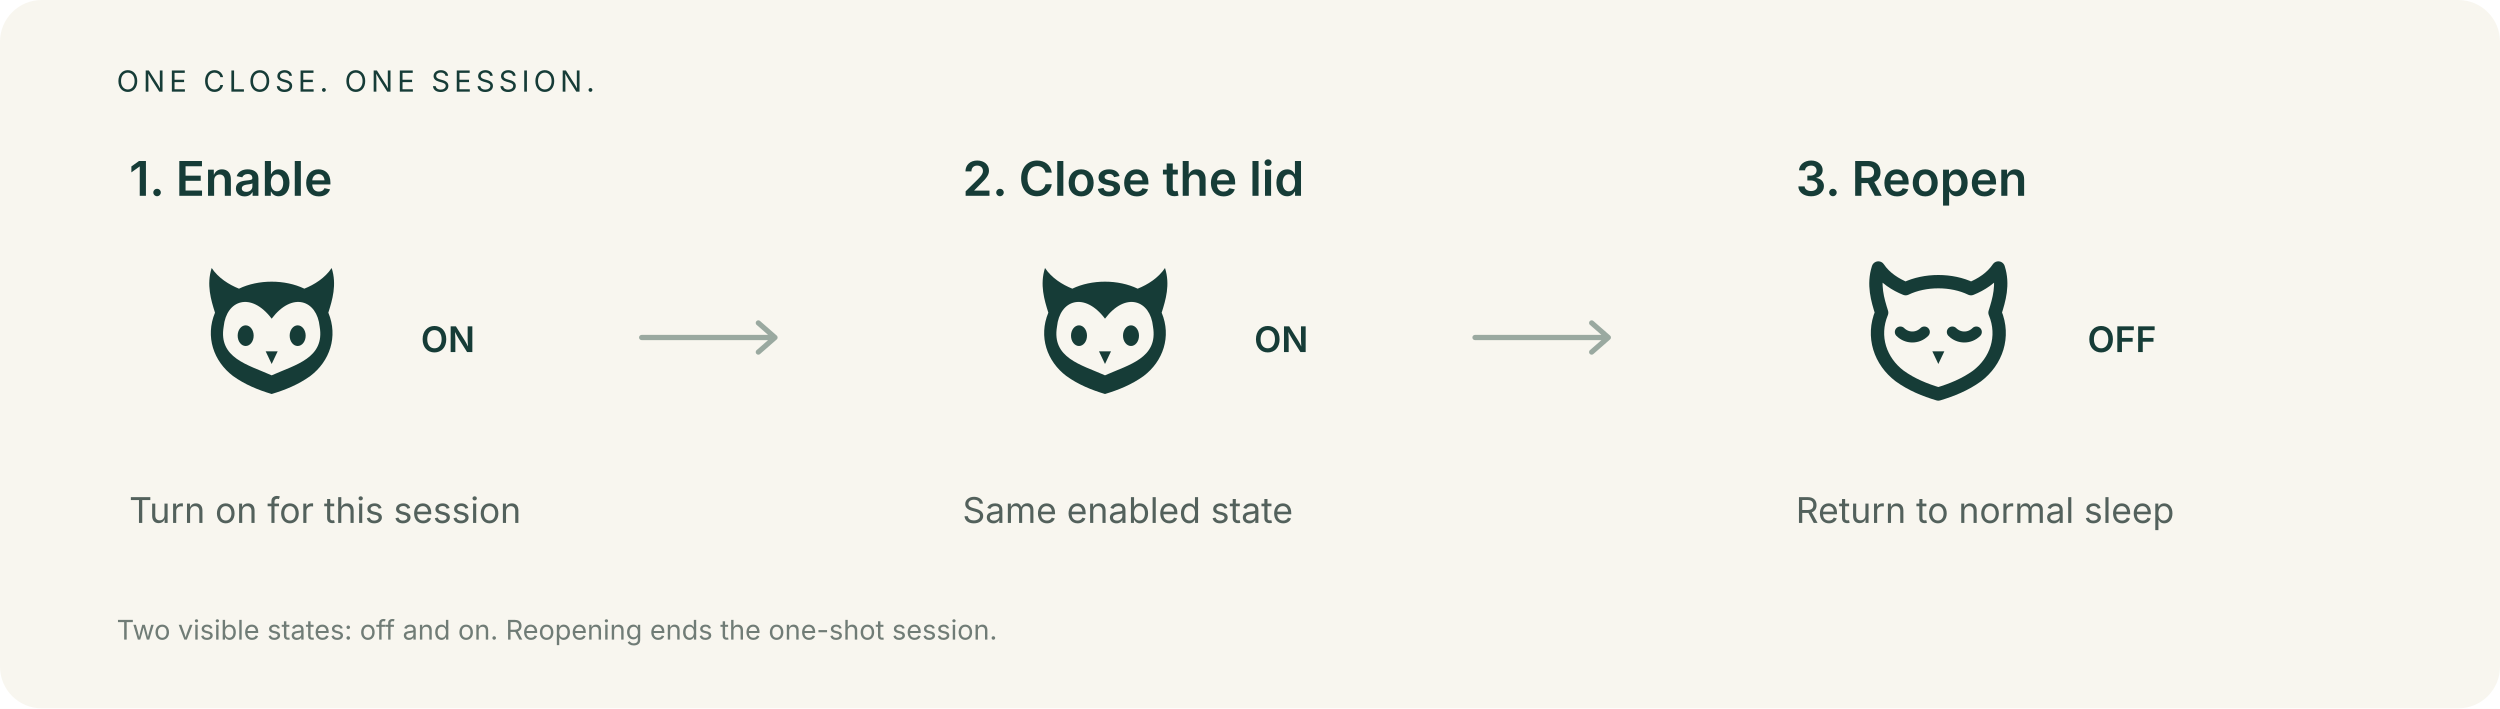
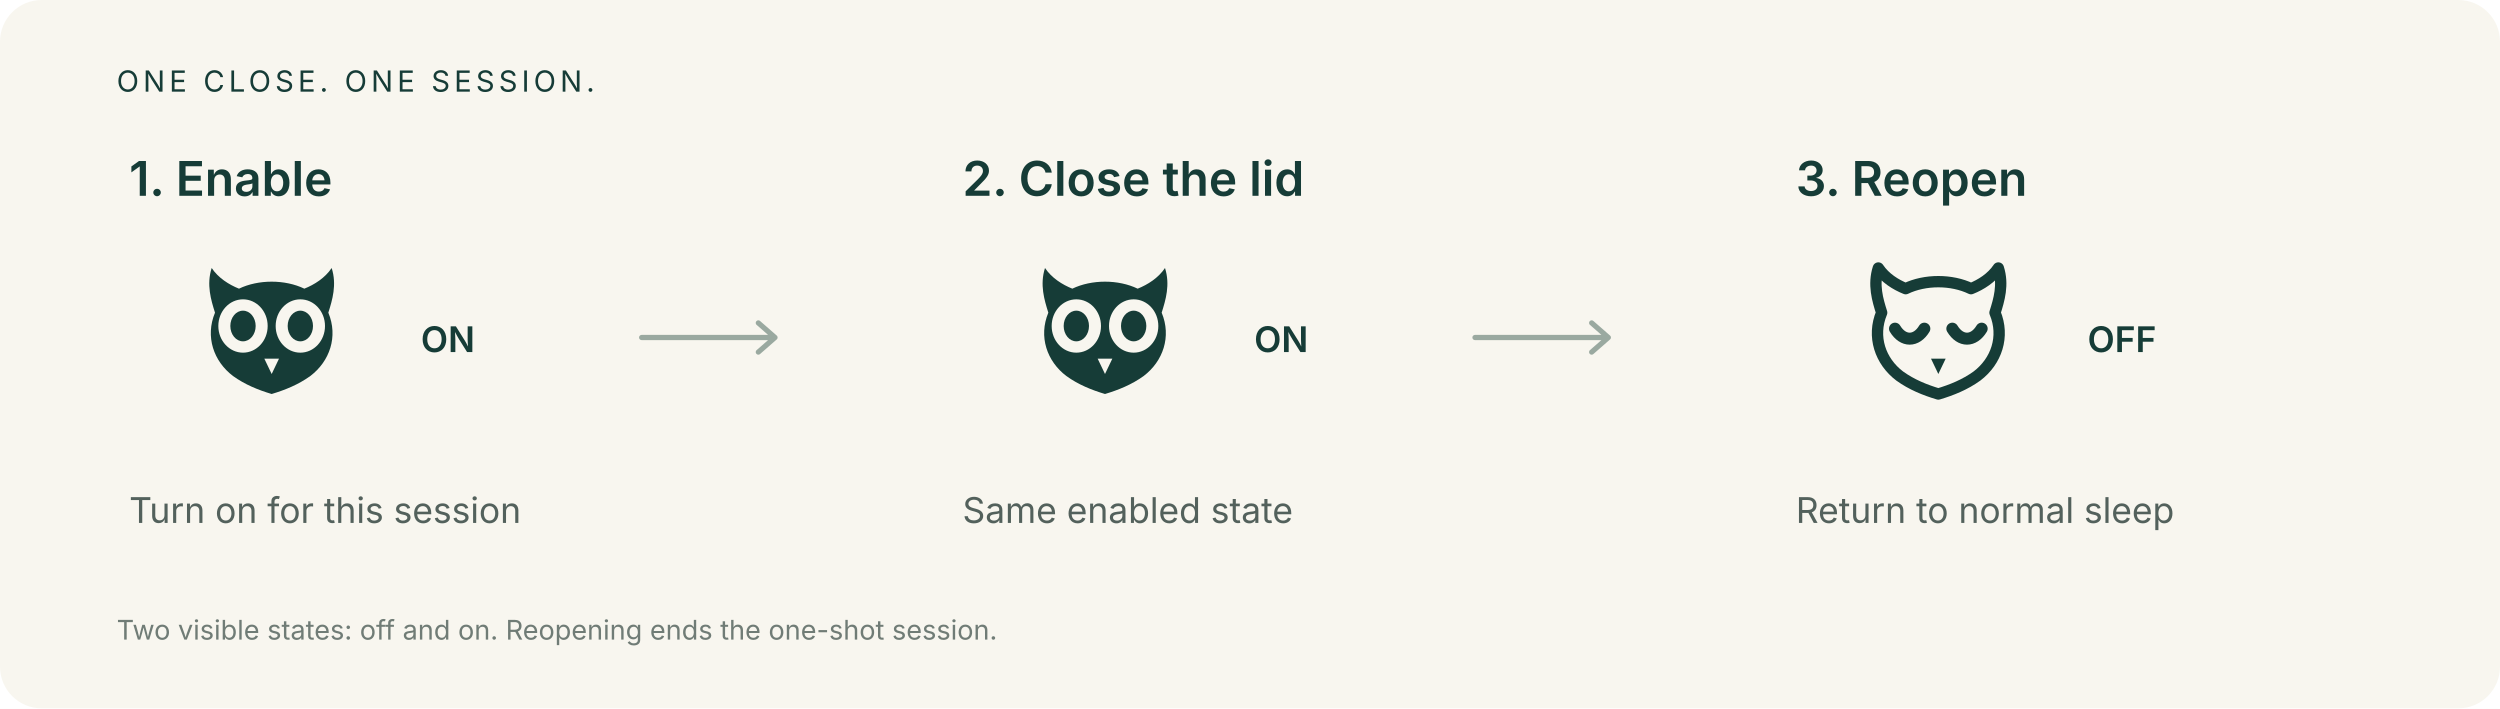
<svg xmlns="http://www.w3.org/2000/svg" width="1200" height="340" viewBox="0 0 1200 340" role="img" aria-labelledby="title desc">
  <rect width="1200" height="340" rx="20" fill="#F8F6EF" />
  <g font-family="-apple-system,BlinkMacSystemFont,Segoe UI,sans-serif" fill="#163C37">
    <text x="56" y="44" font-size="14" letter-spacing="2">ONE CLOSE. ONE SESSION.</text>
    <text x="62" y="94" font-size="23" font-weight="600">1. Enable</text>
    <g color="#163C37" transform="translate(92 120) scale(3.2)">
      <g fill="currentColor">
-         <path d="M3 2.7C4 4.2 5.6 5.2 7.1 5.8C10 4.4 14 4.4 16.9 5.8C18.4 5.2 20 4.2 21 2.7C21.8 5.2 21.1 7.5 20.5 9.4C22 13 20.7 16.7 17.8 18.9C16 20.2 14 21 12 21.6C10 21 8 20.2 6.2 18.9C3.3 16.7 2 13 3.5 9.4C2.9 7.5 2.2 5.2 3 2.7ZM12 10.3C8.9 6.2 5.2 7.5 4.8 11.5C4 16.2 8.4 17.2 12 18.8C15.6 17.2 20 16.2 19.2 11.5C18.8 7.5 15.1 6.2 12 10.3Z" fill-rule="evenodd" />
-         <ellipse cx="8.1" cy="12.85" rx="1.2" ry="1.55" />
-         <ellipse cx="15.9" cy="12.85" rx="1.2" ry="1.55" />
-         <path d="M11.1 15.2H12.9L12 17.1Z" />
+         <path d="M3 2.7C4 4.2 5.6 5.2 7.1 5.8C10 4.4 14 4.4 16.9 5.8C18.4 5.2 20 4.2 21 2.7C21.8 5.2 21.1 7.5 20.5 9.4C22 13 20.7 16.7 17.8 18.9C16 20.2 14 21 12 21.6C10 21 8 20.2 6.2 18.9C3.3 16.7 2 13 3.5 9.4C2.9 7.5 2.2 5.2 3 2.7ZM4 11.4a3.7 4 0 1 0 7.4 0a3.7 4 0 1 0-7.4 0ZM12.6 11.4a3.7 4 0 1 0 7.4 0a3.7 4 0 1 0-7.4 0ZM10.9 16.3H13.1L12 18.6Z" fill-rule="evenodd" />
+         <ellipse cx="7.7" cy="11.4" rx="1.9" ry="2.3" />
+         <ellipse cx="16.3" cy="11.4" rx="1.9" ry="2.3" />
      </g>
    </g>
    <text x="202" y="169" font-size="17" font-weight="600">ON</text>
    <text x="62" y="251" font-size="17" fill="#53615C">Turn on for this session</text>
    <path d="M308 162H372m-8-7 8 7-8 7" fill="none" stroke="#9AA9A0" stroke-width="2.5" stroke-linecap="round" stroke-linejoin="round" />
    <text x="462" y="94" font-size="23" font-weight="600">2. Close the lid</text>
    <g color="#163C37" transform="translate(492 120) scale(3.2)">
      <g fill="currentColor">
-         <path d="M3 2.7C4 4.2 5.6 5.2 7.1 5.8C10 4.4 14 4.4 16.9 5.8C18.4 5.2 20 4.2 21 2.7C21.8 5.2 21.1 7.5 20.5 9.4C22 13 20.7 16.7 17.8 18.9C16 20.2 14 21 12 21.6C10 21 8 20.2 6.2 18.9C3.3 16.7 2 13 3.5 9.4C2.9 7.5 2.2 5.2 3 2.7ZM12 10.3C8.9 6.2 5.2 7.5 4.8 11.5C4 16.2 8.4 17.2 12 18.8C15.6 17.2 20 16.2 19.2 11.5C18.8 7.5 15.1 6.2 12 10.3Z" fill-rule="evenodd" />
-         <ellipse cx="8.1" cy="12.85" rx="1.2" ry="1.55" />
-         <ellipse cx="15.9" cy="12.85" rx="1.2" ry="1.55" />
-         <path d="M11.1 15.2H12.9L12 17.1Z" />
+         <path d="M3 2.7C4 4.2 5.6 5.2 7.1 5.8C10 4.4 14 4.4 16.9 5.8C18.4 5.2 20 4.2 21 2.7C21.8 5.2 21.1 7.5 20.5 9.4C22 13 20.7 16.7 17.8 18.9C16 20.2 14 21 12 21.6C10 21 8 20.2 6.2 18.9C3.3 16.7 2 13 3.5 9.4C2.9 7.5 2.2 5.2 3 2.7ZM4 11.4a3.7 4 0 1 0 7.4 0a3.7 4 0 1 0-7.4 0ZM12.6 11.4a3.7 4 0 1 0 7.4 0a3.7 4 0 1 0-7.4 0ZM10.9 16.3H13.1L12 18.6Z" fill-rule="evenodd" />
+         <ellipse cx="7.7" cy="11.4" rx="1.9" ry="2.3" />
+         <ellipse cx="16.3" cy="11.4" rx="1.9" ry="2.3" />
      </g>
    </g>
    <text x="602" y="169" font-size="17" font-weight="600">ON</text>
    <text x="462" y="251" font-size="17" fill="#53615C">Same enabled state</text>
    <path d="M708 162H772m-8-7 8 7-8 7" fill="none" stroke="#9AA9A0" stroke-width="2.5" stroke-linecap="round" stroke-linejoin="round" />
    <text x="862" y="94" font-size="23" font-weight="600">3. Reopen</text>
    <g color="#163C37" transform="translate(892 120) scale(3.2)">
      <g fill="currentColor">
-         <path d="M3 2.7C4 4.2 5.6 5.2 7.1 5.8C10 4.4 14 4.4 16.9 5.8C18.4 5.2 20 4.2 21 2.7C21.8 5.2 21.1 7.5 20.5 9.4C22 13 20.7 16.7 17.8 18.9C16 20.2 14 21 12 21.6C10 21 8 20.2 6.2 18.9C3.3 16.7 2 13 3.5 9.4C2.9 7.5 2.2 5.2 3 2.7Z" fill="none" stroke="currentColor" stroke-width="2" stroke-linejoin="round" />
-         <path d="M6.3 12.3C7.3 13.3 8.9 13.3 9.9 12.3" fill="none" stroke="currentColor" stroke-width="1.65" stroke-linecap="round" />
-         <path d="M14.1 12.3C15.1 13.3 16.7 13.3 17.7 12.3" fill="none" stroke="currentColor" stroke-width="1.65" stroke-linecap="round" />
-         <path d="M11.1 15.2H12.9L12 17.1Z" />
+         <path d="M3 2.7C4 4.2 5.6 5.2 7.1 5.8C10 4.4 14 4.4 16.9 5.8C18.4 5.2 20 4.2 21 2.7C21.8 5.2 21.1 7.5 20.5 9.4C22 13 20.7 16.7 17.8 18.9C16 20.2 14 21 12 21.6C10 21 8 20.2 6.2 18.9C3.3 16.7 2 13 3.5 9.4C2.9 7.5 2.2 5.2 3 2.7Z" fill="none" stroke="currentColor" stroke-width="1.7" stroke-linejoin="round" />
+         <path d="M5.5 11.8C6.7 13.8 8.7 13.8 9.9 11.8M14.1 11.8C15.3 13.8 17.3 13.8 18.5 11.8" fill="none" stroke="currentColor" stroke-width="1.8" stroke-linecap="round" />
+         <path d="M10.9 16.3H13.1L12 18.6Z" />
      </g>
    </g>
    <text x="1002" y="169" font-size="17" font-weight="600">OFF</text>
    <text x="862" y="251" font-size="17" fill="#53615C">Return to normal sleep</text>
    <text x="56" y="307" font-size="13" fill="#707C76">Two visible states: off and on. Reopening ends the one-shot session.</text>
  </g>
</svg>
